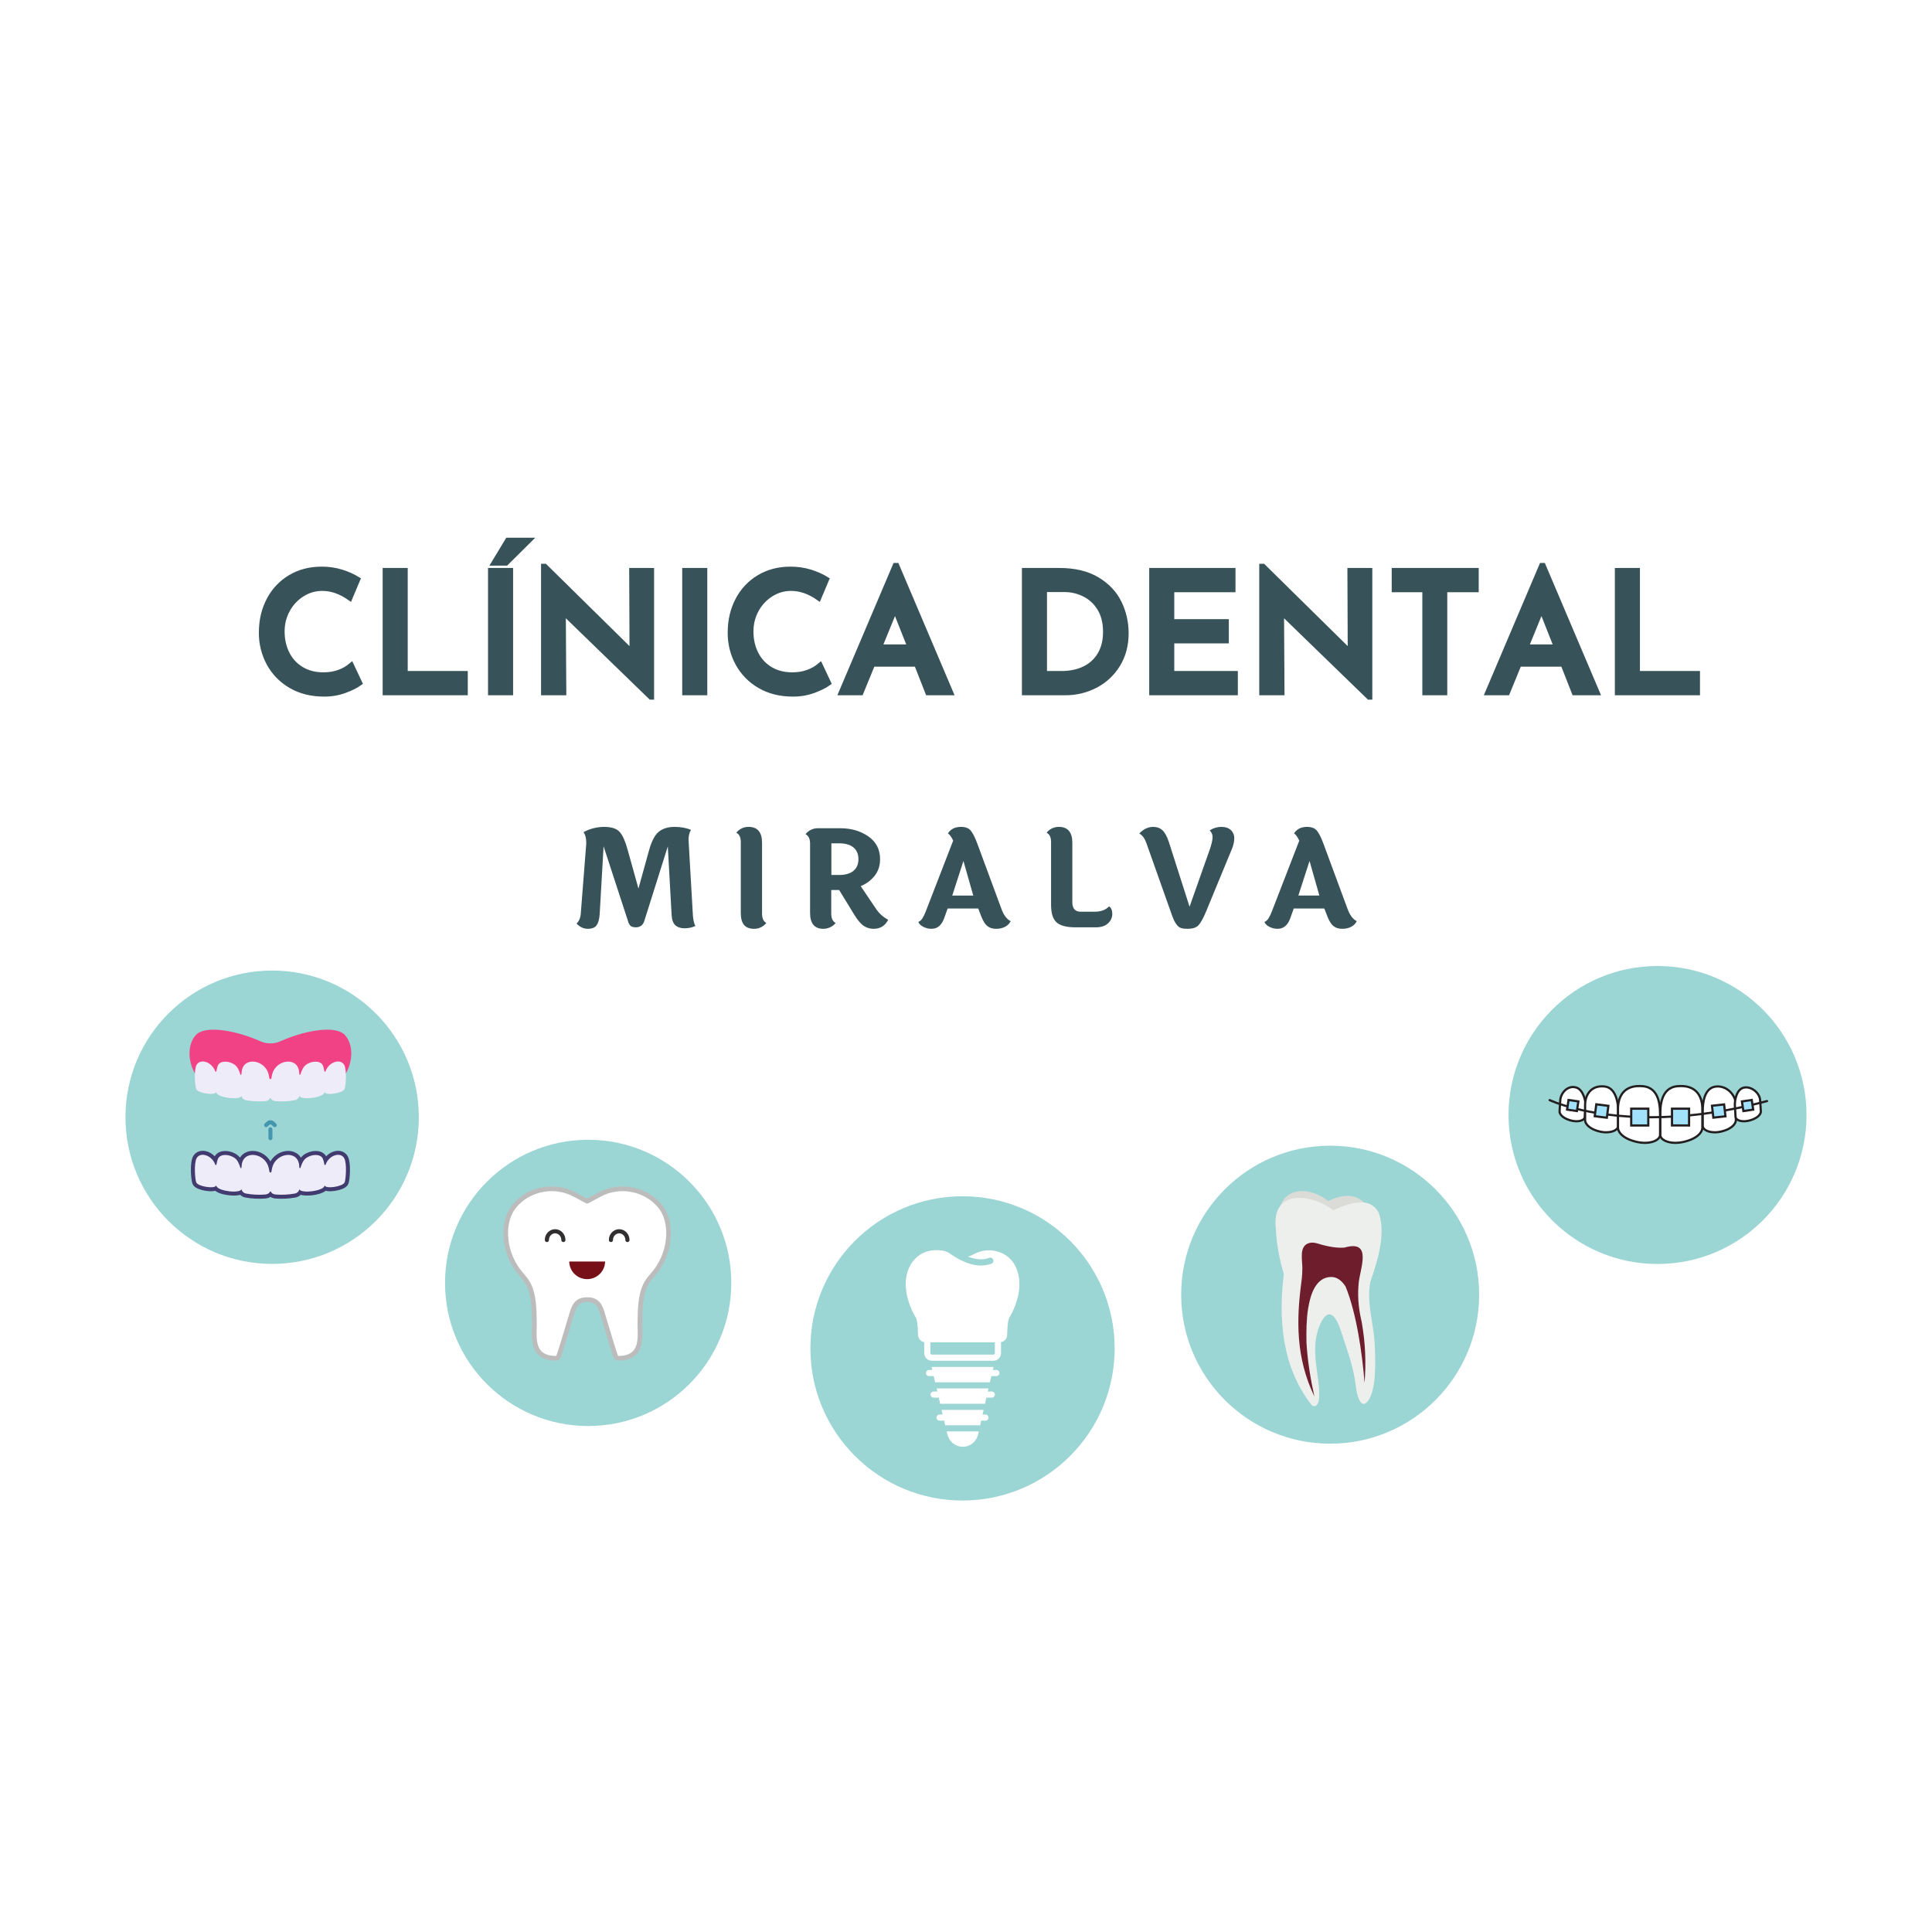
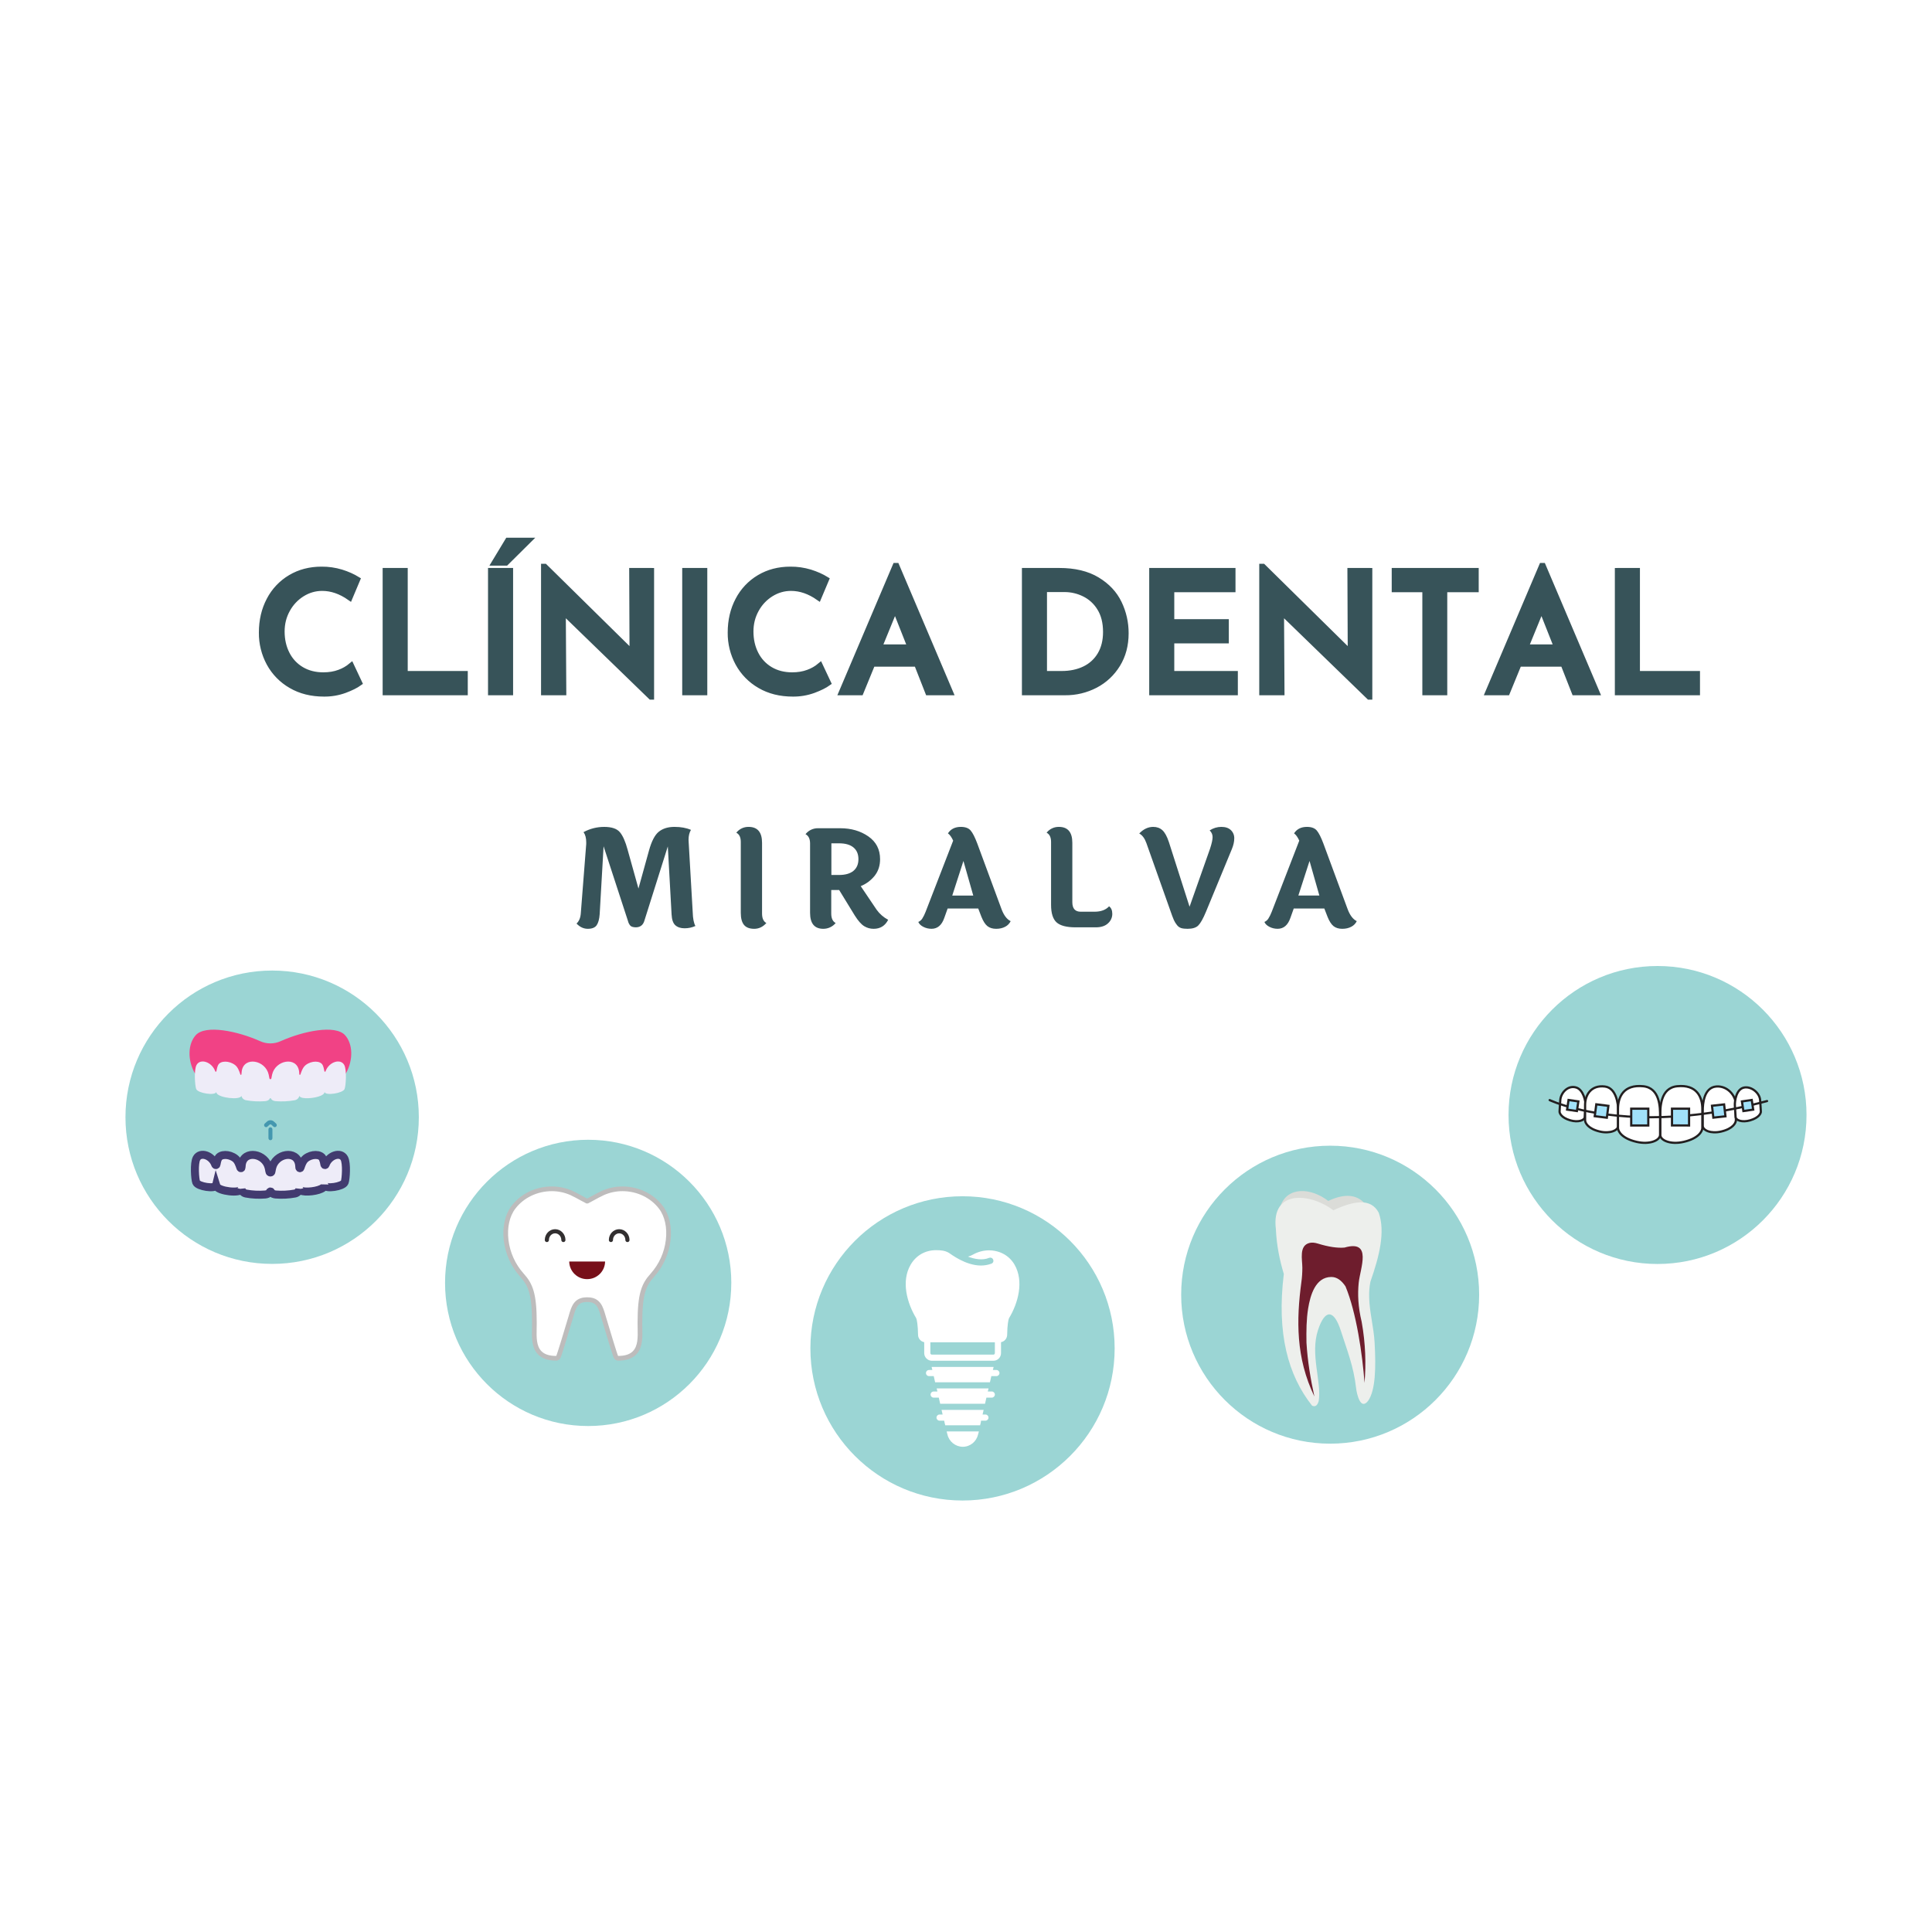
<svg xmlns="http://www.w3.org/2000/svg" width="1400" height="1400" viewBox="0 0 1400 1400">
  <path fill="#fff" d="M0 0h1400v1400H0Z" />
  <path id="logo-title" fill="#375359" stroke="#375359" stroke-width="4" d="M260.48 494.9c-2.58 1.86-6.15 3.64-10.71 5.33a42.67 42.67 0 0 1-14.97 2.55c-9.14 0-17.12-2-23.94-6a41.37 41.37 0 0 1-15.75-16.1 45.72 45.72 0 0 1-5.52-22.26c0-8.81 1.84-16.69 5.52-23.64a40.72 40.72 0 0 1 15.39-16.3c6.58-3.91 14.08-5.87 22.48-5.87a48 48 0 0 1 14.36 2.06c4.41 1.38 8.3 3.11 11.7 5.2l-5.57 13.22c-6.56-4.6-13.22-6.9-20-6.9-5.18 0-10.01 1.4-14.5 4.19a30.54 30.54 0 0 0-10.72 11.39c-2.67 4.8-4 10.07-4 15.8 0 6.06 1.23 11.5 3.69 16.3a27.35 27.35 0 0 0 10.54 11.29c4.57 2.7 9.85 4.04 15.83 4.04 4.28 0 8.14-.64 11.56-1.93a28.36 28.36 0 0 0 8.68-4.97zm32.97-81.32v74.65h43.52v13.58h-57.69v-88.23zm76.36 0v88.23h-14.17v-88.23zm-3.15-5.7h-8.47l9.81-16.24h15.03zm105.32 5.7v91.39h-.35L408 443.27l.36 58.54h-14.3v-91.26h.72l63.4 62.42-.24-59.4zm38.55 0v88.23h-14.17v-88.23zm89.68 81.33c-2.58 1.85-6.15 3.63-10.71 5.32a42.67 42.67 0 0 1-14.97 2.55c-9.14 0-17.12-2-23.94-6a41.37 41.37 0 0 1-15.75-16.1 45.72 45.72 0 0 1-5.52-22.26c0-8.81 1.84-16.69 5.52-23.64a40.72 40.72 0 0 1 15.39-16.3c6.58-3.91 14.08-5.87 22.48-5.87a48 48 0 0 1 14.36 2.06c4.41 1.38 8.3 3.11 11.7 5.2l-5.57 13.22c-6.56-4.6-13.22-6.9-20-6.9-5.18 0-10.01 1.4-14.5 4.19a30.54 30.54 0 0 0-10.72 11.39c-2.67 4.8-4 10.07-4 15.8 0 6.06 1.23 11.5 3.69 16.3a27.35 27.35 0 0 0 10.54 11.29c4.58 2.7 9.85 4.04 15.83 4.04 4.28 0 8.14-.64 11.57-1.93a28.36 28.36 0 0 0 8.67-4.97zm64.13-13.82h-32.12l-8.49 20.72H609.8l39.03-91.87h.84l39.03 91.87h-16.23zm-4.73-12.12-11.03-27.88-11.4 27.88zm82.91-55.4h25.08c11.07 0 20.22 2.2 27.45 6.56 7.24 4.36 12.52 9.98 15.83 16.84a49.85 49.85 0 0 1 4.97 21.94c0 8.56-2 16.1-6 22.6s-9.36 11.52-16.06 15.04a46.6 46.6 0 0 1-21.94 5.26h-29.33zm26.78 74.66c6.3 0 11.85-1.17 16.66-3.51a26.16 26.16 0 0 0 11.28-10.36c2.7-4.56 4.06-10.04 4.06-16.42 0-6.95-1.48-12.74-4.42-17.4a27.07 27.07 0 0 0-11.28-10.23 32.28 32.28 0 0 0-14.11-3.28h-14.8v61.2zm123.99-74.65v13.58h-44.36v23.51h39.52v13.56h-39.52v24h46.06v13.58h-60.23v-88.23zm99.14 0v91.39h-.36l-63.62-61.7.35 58.54h-14.3v-91.26h.73l63.39 62.42-.24-59.4zm77.1 0v13.58h-22.79v74.65h-14.06v-74.65h-22.19v-13.58zm63.26 67.51h-32.12l-8.49 20.72h-13.93l39.03-91.87h.84l39.03 91.87h-16.23zm-4.73-12.12-11.03-27.88-11.4 27.88zm58.3-55.4v74.66h43.52v13.58h-57.7v-88.23zm0 0" />
  <path id="logo-subtitle" fill="#375359" d="M503.92 671a18.56 18.56 0 0 1-7.86 1.67c-2.82 0-5.05-.73-6.69-2.2-1.62-1.47-2.52-4.06-2.71-7.76l-2.74-49.37-17.08 54.16c-.97 2.98-3.05 4.48-6.24 4.48-1.82-.07-3.1-.46-3.8-1.17a7.84 7.84 0 0 1-1.75-3.43l-17.67-54.13-2.83 49.18c-.26 3.63-.99 6.31-2.2 8.05-1.2 1.71-3.34 2.57-6.4 2.57-3.05 0-5.77-1.27-8.17-3.81 1.9-1.75 2.93-4.35 3.12-7.8l3.9-49.84v-1.28c0-3.05-.64-5.49-1.95-7.32a31.04 31.04 0 0 1 15.03-3.8c5.34 0 9.1 1.26 11.27 3.8s4.07 6.84 5.69 12.89l7.81 27.98 7.62-27.5c1.88-6.83 4.26-11.4 7.15-13.7 2.9-2.32 6.68-3.48 11.33-3.48 4.66 0 8.63.73 11.93 2.17-1.15 1.94-1.73 4.34-1.73 7.22 0 .57.03 1.22.1 1.95l2.92 50.51c.13 4.56.78 7.88 1.95 9.96zm48.29-60.28v51.2c0 3.51 1.04 5.82 3.12 6.94-2.48 2.79-5.41 4.19-8.8 4.19-3.37 0-5.84-.95-7.4-2.84-1.55-1.89-2.33-4.8-2.33-8.76v-51.32c0-3.39-1.08-5.63-3.24-6.72a11.1 11.1 0 0 1 8.88-4.22c6.51 0 9.77 3.85 9.77 11.53zm50.24.38v22.94h5.54c4.56 0 8.04-1 10.44-2.98 2.4-1.99 3.62-4.81 3.62-8.48 0-3.68-1.21-6.52-3.62-8.5-2.4-1.99-5.88-2.98-10.44-2.98zm41.15 55.42c-2.2 4.35-5.72 6.53-10.53 6.53a12.8 12.8 0 0 1-6.93-1.96c-2.08-1.3-4.32-3.86-6.74-7.69l-11.31-18.46h-5.74v16.99c0 3.5 1.07 5.81 3.21 6.93a11.58 11.58 0 0 1-8.97 4.19c-6.39 0-9.58-3.87-9.58-11.6V611.2c0-3.32-1.1-5.56-3.3-6.72a11.27 11.27 0 0 1 8.97-4.31h16.2c7.87 0 14.65 1.97 20.33 5.9 5.69 3.94 8.53 9.45 8.53 16.54 0 4.62-1.27 8.57-3.81 11.86a24.83 24.83 0 0 1-10.22 7.66l11.5 17.06a24.23 24.23 0 0 0 8.39 7.33zm46.44-17.57h15.22l-7.12-25.06zm42.32 18.55a8.84 8.84 0 0 1-3.95 4.05c-1.84 1-4.03 1.5-6.57 1.5s-4.63-.64-6.27-1.9c-1.62-1.28-3.08-3.53-4.38-6.77l-2.33-6.05H686.7l-2.43 6.81c-1.83 5.27-4.91 7.9-9.26 7.9-2.08 0-4.05-.46-5.91-1.4-1.86-.95-3.08-2.14-3.67-3.57a6.33 6.33 0 0 0 2.79-2.29 27.49 27.49 0 0 0 2.5-5.02l19.98-51.61c-1.16-2.54-2.42-4.3-3.79-5.26 2.02-3.13 5.14-4.7 9.36-4.7 3.26 0 5.63.89 7.12 2.65 1.5 1.76 3.1 4.91 4.8 9.45l17.45 47.23c1.68 4.62 3.92 7.61 6.71 8.98zm29.28-11.81v-45.56c0-3.39-1.08-5.63-3.23-6.72a11.1 11.1 0 0 1 8.88-4.22c6.5 0 9.76 3.85 9.76 11.53v43.01c0 4.62 2.02 6.93 6.05 6.93h10.05c4.6 0 8.12-1.3 10.53-3.9 1.56 1.1 2.33 2.95 2.33 5.52a9.09 9.09 0 0 1-3.07 6.77c-2.05 1.95-5.02 2.93-8.93 2.93h-14.62c-6.51 0-11.1-1.2-13.77-3.6-2.65-2.41-3.98-6.65-3.98-12.7zm114.91-53.95c2.67-1.7 5.5-2.55 8.48-2.55 3 0 5.31.79 6.93 2.36a7.9 7.9 0 0 1 2.43 5.96c0 2.4-.58 4.99-1.74 7.78l-18.74 45.37c-2.08 5-3.94 8.32-5.58 9.96-1.61 1.62-4.21 2.43-7.78 2.43-1.9 0-3.4-.17-4.55-.5a6.32 6.32 0 0 1-3.12-2.22 16.95 16.95 0 0 1-2.24-3.62 82.11 82.11 0 0 1-2.29-6.05l-17.64-49.75c-1.24-3.44-2.97-5.75-5.17-6.93 3.05-3.19 6.43-4.79 10.14-4.79 2.65 0 4.86.8 6.62 2.4 1.77 1.6 3.33 4.44 4.7 8.54l15 46.91 14.84-42.03c1.24-3.78 1.85-6.6 1.85-8.43 0-1.86-.71-3.47-2.14-4.84zm64.29 47.2h15.22l-7.12-25.05zm42.32 18.56a8.84 8.84 0 0 1-3.95 4.05c-1.85 1-4.04 1.5-6.58 1.5s-4.63-.64-6.26-1.9c-1.62-1.28-3.08-3.53-4.38-6.77l-2.34-6.05H937.5l-2.43 6.81c-1.82 5.27-4.91 7.9-9.26 7.9-2.08 0-4.05-.46-5.9-1.4-1.86-.95-3.09-2.14-3.67-3.57a6.33 6.33 0 0 0 2.78-2.29 27.49 27.49 0 0 0 2.5-5.02l19.98-51.61c-1.15-2.54-2.42-4.3-3.78-5.26 2.01-3.13 5.13-4.7 9.36-4.7 3.25 0 5.63.89 7.12 2.65 1.5 1.76 3.09 4.91 4.79 9.45l17.45 47.23c1.69 4.62 3.92 7.61 6.72 8.98z" />
  <g id="logo-dots">
    <g id="logo-dot-1">
      <path fill="#9bd5d4" d="M303.5 809.58c0 58.7-47.59 106.29-106.29 106.29S90.92 868.28 90.92 809.58s47.59-106.29 106.3-106.29c58.7 0 106.28 47.59 106.28 106.3z" />
      <path fill="#4497af" d="M192.81 816.8c-.4 0-.8-.18-1.08-.52a1.53 1.53 0 0 1 .13-2.1l1.57-1.42a3.77 3.77 0 0 1 5.13.03l1.52 1.4c.59.55.64 1.5.1 2.1a1.4 1.4 0 0 1-2.02.12l-1.51-1.4a.97.97 0 0 0-1.32-.01l-1.57 1.42c-.28.25-.61.37-.95.37M195.96 826.24c-.79 0-1.43-.67-1.43-1.5v-6.36c0-.82.64-1.49 1.43-1.49.8 0 1.44.67 1.44 1.5v6.36c0 .82-.64 1.49-1.44 1.49" />
      <path fill="#f14285" d="M250 750.1c-7.04-7.72-30.22-3-46.68 4.4a17.97 17.97 0 0 1-14.77 0c-16.46-7.4-39.64-12.12-46.68-4.4-5.62 6.17-6.24 17.83-.62 27.76 37.23 18.5 73.69 18.51 109.37 0 5.62-9.93 5-21.6-.62-27.76" />
      <path fill="#eeecf8" d="M249.7 789.15c-1.25 3.12-13.86 4.96-14.5 2.2a6.3 6.3 0 0 1-.2.63c-1.2 2.86-11.04 4.54-15.68 3.58-1.31-.28-2.21-.75-2.38-1.47v-.05a4.1 4.1 0 0 1-3.28 3.21 53.24 53.24 0 0 1-13.9.7c-1.03-.1-2.72-.52-3.2-1.63-.34-.76-.91-.76-1.25 0-.49 1.1-2.17 1.54-3.2 1.62-4.36.38-9.65.14-13.9-.69a4.1 4.1 0 0 1-3.28-3.2v.04c-.81 3.27-16.52 1.55-18.06-2.11a6.37 6.37 0 0 1-.2-.64c-.64 2.77-13.25.93-14.5-2.2-.91-2.26-1.75-13.9.28-17.48 2.74-4.86 11.1-2.18 13.53 4.65.15.44.75.4.83-.07.3-1.81.72-3.4 1.26-4.47 1.66-3.27 8-3.3 12.28 0 1.98 1.53 2.98 4.24 3.83 6.83.14.42.73.35.77-.1.07-.97.15-1.92.25-2.5 1.78-10.68 17.13-7.87 19.5 2.7.2.88.38 1.78.53 2.69a.7.7 0 0 0 .7.62.7.7 0 0 0 .71-.62c.15-.9.33-1.81.53-2.68 2.37-10.58 17.72-13.39 19.5-2.72.05.28.09.65.14 1.06v.1c.04.42.08.88.1 1.35.05.45.64.52.77.1.23-.66.45-1.32.7-1.97.73-1.91 1.66-3.72 3.14-4.86 4.28-3.3 10.62-3.27 12.28 0 .54 1.07.96 2.66 1.26 4.47.08.47.68.51.84.07 2.42-6.83 10.78-9.5 13.52-4.65 2.02 3.58 1.2 15.22.28 17.49" />
-       <path fill="#eeecf8" stroke="#423b6f" stroke-width="5.8" paint-order="stroke fill markers" d="M249.73 856.78c-1.25 3.12-13.86 4.97-14.5 2.2a6.4 6.4 0 0 1-.2.63c-1.2 2.86-11.04 4.54-15.68 3.58-1.31-.27-2.21-.75-2.38-1.46v-.05a4.12 4.12 0 0 1-3.28 3.2 53.43 53.43 0 0 1-13.9.7c-1.03-.1-2.72-.52-3.2-1.63-.34-.76-.91-.76-1.25 0-.49 1.11-2.17 1.54-3.2 1.63-4.36.37-9.65.14-13.9-.7a4.12 4.12 0 0 1-3.28-3.2v.05c-.81 3.26-16.52 1.54-18.06-2.12l-.2-.64c-.64 2.78-13.25.93-14.5-2.19-.91-2.27-1.75-13.9.28-17.5 2.74-4.85 11.1-2.16 13.52 4.67.16.43.76.4.84-.07.3-1.82.72-3.4 1.26-4.48 1.66-3.27 8-3.3 12.28 0 1.98 1.52 2.98 4.24 3.83 6.83.14.43.73.36.77-.1.07-.97.15-1.92.25-2.5 1.78-10.67 17.13-7.87 19.5 2.7.2.88.37 1.78.53 2.69a.7.7 0 0 0 .7.62.7.7 0 0 0 .71-.62c.16-.9.33-1.8.53-2.68 2.37-10.58 17.72-13.38 19.5-2.71.05.27.09.64.13 1.05v.1c.05.43.1.88.12 1.35.04.46.63.53.76.1.23-.66.45-1.32.7-1.97.73-1.91 1.66-3.72 3.14-4.86 4.28-3.3 10.62-3.27 12.28 0a16.6 16.6 0 0 1 1.26 4.48c.08.46.68.5.84.07 2.41-6.83 10.78-9.52 13.51-4.66 2.03 3.58 1.2 15.22.3 17.5" />
+       <path fill="#eeecf8" stroke="#423b6f" stroke-width="5.8" d="M249.73 856.78c-1.25 3.12-13.86 4.97-14.5 2.2a6.4 6.4 0 0 1-.2.63c-1.2 2.86-11.04 4.54-15.68 3.58-1.31-.27-2.21-.75-2.38-1.46v-.05a4.12 4.12 0 0 1-3.28 3.2 53.43 53.43 0 0 1-13.9.7c-1.03-.1-2.72-.52-3.2-1.63-.34-.76-.91-.76-1.25 0-.49 1.11-2.17 1.54-3.2 1.63-4.36.37-9.65.14-13.9-.7a4.12 4.12 0 0 1-3.28-3.2v.05c-.81 3.26-16.52 1.54-18.06-2.12l-.2-.64c-.64 2.78-13.25.93-14.5-2.19-.91-2.27-1.75-13.9.28-17.5 2.74-4.85 11.1-2.16 13.52 4.67.16.43.76.4.84-.07.3-1.82.72-3.4 1.26-4.48 1.66-3.27 8-3.3 12.28 0 1.98 1.52 2.98 4.24 3.83 6.83.14.43.73.36.77-.1.07-.97.15-1.92.25-2.5 1.78-10.67 17.13-7.87 19.5 2.7.2.88.37 1.78.53 2.69a.7.7 0 0 0 .7.62.7.7 0 0 0 .71-.62c.16-.9.33-1.8.53-2.68 2.37-10.58 17.72-13.38 19.5-2.71.05.27.09.64.13 1.05v.1c.05.43.1.88.12 1.35.04.46.63.53.76.1.23-.66.45-1.32.7-1.97.73-1.91 1.66-3.72 3.14-4.86 4.28-3.3 10.62-3.27 12.28 0a16.6 16.6 0 0 1 1.26 4.48c.08.46.68.5.84.07 2.41-6.83 10.78-9.52 13.51-4.66 2.03 3.58 1.2 15.22.3 17.5" />
    </g>
    <g id="logo-dot-2">
      <path fill="#9bd5d4" d="M529.92 929.64c0 57.28-46.44 103.71-103.72 103.71S322.5 986.92 322.5 929.64c0-57.28 46.43-103.72 103.71-103.72 57.28 0 103.72 46.44 103.72 103.72z" />
      <path fill="#fff" stroke="#bdbcbc" stroke-width="3.4" d="M447.94 984.25c-1.3 0-1.67-1.05-2-2a96.8 96.8 0 0 1-.79-2.34c-.59-1.81-1.4-4.39-2.4-7.64-1.93-6.28-4.12-13.55-5.4-17.87l-.3-1.03c-1.73-5.92-3.37-11.51-11.06-11.58l-.32.01h-.15l-.56-.01c-7.7.07-9.32 5.66-11.05 11.58l-.3 1.03a2057.1 2057.1 0 0 1-5.4 17.87c-1.01 3.25-1.82 5.82-2.4 7.64-.34 1.02-.6 1.81-.8 2.35-.33.93-.7 2-2 2-5.38 0-9.27-1.3-11.88-3.94-4.24-4.3-4.09-11.24-3.94-17.96.03-1.22.05-2.48.05-3.7 0-21.1-2.79-27.74-9.04-34.64a46.16 46.16 0 0 1-11.45-25.4c-1.09-9.21.82-17.86 5.25-23.7 6.37-8.43 16.79-13.46 27.86-13.46 4.95 0 9.72 1.01 14.2 3 2.24 1 5.36 2.72 7.87 4.1 1.3.73 2.75 1.53 3.33 1.8h.43c.58-.27 2.03-1.07 3.33-1.8 2.51-1.38 5.64-3.1 7.87-4.1a34.7 34.7 0 0 1 14.2-3c11.08 0 21.49 5.03 27.86 13.45 4.43 5.85 6.34 14.5 5.24 23.72a46.16 46.16 0 0 1-11.44 25.4c-6.25 6.9-9.04 13.53-9.04 34.63 0 1.22.02 2.49.05 3.71.15 6.71.3 13.66-3.94 17.95-2.6 2.65-6.5 3.93-11.88 3.93" />
      <path fill="#fff" stroke="#322f30" stroke-linecap="round" stroke-width="3" d="M442.7 898.55c0-3.5 2.69-6.33 5.98-6.33 3.31 0 5.99 2.84 5.99 6.33M396.28 898.55c0-3.5 2.68-6.33 5.98-6.33 3.3 0 5.99 2.84 5.99 6.33" />
      <path fill="#770f19" d="M412.48 914.14a12.94 12.94 0 0 0 13 12.77c7.13 0 12.92-5.7 12.99-12.77h-25.99" />
    </g>
    <g id="logo-dot-3">
      <path fill="#9bd5d4" d="M807.72 977.09c0 60.88-49.35 110.24-110.24 110.24-60.88 0-110.24-49.36-110.24-110.24 0-60.88 49.36-110.24 110.24-110.24 60.89 0 110.24 49.36 110.24 110.24z" />
      <path fill="#fff" d="M704.55 1037.26h-18.58l.55 2.12a11.52 11.52 0 0 0 11.13 9.01c5.35 0 9.9-3.67 11.13-9.01l.56-2.12h-1.9zM714.24 1025.02H712l.78-3.34h-30.5l.78 3.34h-2.22c-1.23 0-2.23 1-2.23 2.22 0 1.23 1 2.23 2.23 2.23h3.34l.33 1.56.44 1.78h25.27l.45-1.78.22-1.56h3.34a2.23 2.23 0 0 0 0-4.45zM718.69 1008.32h-2.9l.56-2.22h-37.62l.56 2.22h-2.9a2.23 2.23 0 0 0 0 4.45h3.9l1 4.46h32.5l1-4.46h3.9c1.22 0 2.23-1 2.23-2.22 0-1.23-1-2.23-2.23-2.23zM722.03 992.74h-2.56l.55-2.23h-44.96l.56 2.23h-2.56a2.23 2.23 0 0 0 0 4.45h3.56l1 4.45H717.35l1-4.45h3.68c1.22 0 2.22-1 2.22-2.22 0-1.23-1-2.23-2.22-2.23zM735.16 916.39a20.48 20.48 0 0 0-10.46-8.9 23.16 23.16 0 0 0-7.9-1.46c-4.12 0-8.24 1.12-11.8 3.12a14.1 14.1 0 0 1-3.56 1.45c4.78 1.78 10.35 2.9 15.36.89a2.22 2.22 0 0 1 2.9 1.33 2.18 2.18 0 0 1-1.34 2.9c-2.45.89-5.01 1.33-7.46 1.33-11.35 0-21.7-8.23-23.38-9.23-2.78-1.67-6.12-1.9-9.23-1.9-7.8 0-14.47 3.79-18.37 10.47-7.12 12.13-2.56 28.04 4 38.84.45.9 1.23 4.9 1.34 12.02 0 2.67 2 4.9 4.46 5.34v7.9a5.58 5.58 0 0 0 5.56 5.57h44.52a5.51 5.51 0 0 0 5.57-5.56v-7.9a5.48 5.48 0 0 0 4.45-5.35c.11-7.12.89-11.13 1.34-12.02 6.56-10.8 11.01-26.71 4-38.84zm-14.24 64.1c0 .67-.45 1.12-1.12 1.12h-44.52c-.67 0-1.11-.45-1.11-1.11v-7.8h46.75z" />
    </g>
    <g id="logo-dot-4">
      <path fill="#9bd5d4" d="M1071.85 938.18c0 59.62-48.34 107.96-107.96 107.96-59.63 0-107.97-48.34-107.97-107.96 0-59.63 48.34-107.97 107.97-107.97 59.62 0 107.96 48.34 107.96 107.97z" />
      <path fill="#dbdcd8" fill-rule="evenodd" d="M988.74 871.83c-5.8-6.19-14.28-7.19-26.25-1.6-12.5-9.66-29.67-10.6-34.63 3.76 7.87-9.79 26.67-5.52 38.28 3.46 8.66-4.05 16.48-6.44 22.6-5.62" />
      <path fill="#edefec" fill-rule="evenodd" d="M930.3 923.18c-5.3 43.12 3.1 73.45 20.47 95.41 2.08.97 3.79.27 4.82-3.36 2.2-14.02-6.36-33.75-.5-51.46 5.12-15.55 11.62-14.78 16.5.46 4.56 14.28 9.26 25.62 11.08 41.57.48 4.3 3.23 16.63 8.8 9.19 5.27-7.7 5.65-23.68 4.63-42-.64-11.42-3.67-21.77-3.95-32.69-.12-4.06.16-7.94.92-11.6 6.47-18.43 10.88-36.06 5.99-49.98-5.68-10.71-18.02-8.63-32.89-1.7-15.9-12.28-45.32-15.75-41.62 13.71.54 11.9 2.77 22.46 5.75 32.45" />
      <path fill="#6e1d2d" fill-rule="evenodd" d="M952.46 1011.95c-13.5-28.02-13.1-55.54-9.43-82.92.47-3.34.7-6.8.7-10.34 0-6.02-2.59-16.1 5.23-18.02 1.69-.4 3.7-.25 6.03.48 7.84 2.42 14.24 3.34 19.32 2.88 20.32-5.88 11.32 14.88 10.25 25.6-.83 8.26-.44 17.45 2.16 28.25 2.86 15.96 3.2 30.5 2.08 44.22-1.53-20.57-5.9-50.92-13.8-69.94-2.91-4.36-6.3-6.86-10.34-6.82-11.43.1-15.16 13.17-16.73 22.82-1.28 7.82-1.36 16.28-1.21 24.85.8 13.34 2.94 26.25 5.74 38.94" />
    </g>
    <g id="logo-dot-5">
      <path fill="#9bd5d4" d="M1309.07 807.97c0 59.62-48.34 107.96-107.96 107.96-59.63 0-107.97-48.34-107.97-107.96 0-59.63 48.34-107.97 107.97-107.97 59.63 0 107.96 48.34 107.96 107.97z" />
      <g fill="#fff" stroke="#231f20" stroke-width="1.6">
        <path d="M1203.06 822.3v-13.6c0-6.04.01-20.37 12.3-21.57 14.14-1.4 18.23 7.7 18.23 16.49v13.77c0 2.18-2.52 7.52-13.52 10.05-9.53 2.2-17.01-1.07-17.01-5.14M1233.87 815.8v-11.02c0-4.88.81-16.61 9.67-17.45 7.92-.74 14.34 6.24 14.34 13.34v11.15c0 1.77-1.98 6.08-10.63 8.13-7.5 1.77-13.38-.87-13.38-4.16" />
        <path d="m1257.67 809.43-.51-8.07c-.23-3.58 1-12.15 6.63-13.27 5.35-1.05 11.34 3.9 11.67 9.1l.52 8.19c.09 1.3-1.24 4.55-7.8 6.47-5.7 1.65-10.35 0-10.51-2.42M1148.43 809.43l.51-8.07c.23-3.58-1.72-11.67-6.63-13.27-6.19-2-11.33 3.9-11.67 9.1l-.52 8.19c-.08 1.3 1.24 4.55 7.8 6.47 5.7 1.65 10.35 0 10.5-2.42" />
        <path d="M1172.63 815.8v-11.02c0-4.88-1.44-16.43-9.68-17.45-10.11-1.24-14.33 6.24-14.33 13.34v11.15c0 1.77 1.98 6.08 10.62 8.13 7.5 1.77 13.39-.87 13.39-4.16" />
        <path d="M1202.97 822.3v-13.6c0-6.04 0-20.37-12.3-21.57-14.14-1.4-18.22 7.7-18.22 16.49v13.77c0 2.18 2.51 7.52 13.5 10.05 9.54 2.2 17.02-1.07 17.02-5.14" />
      </g>
      <path fill="#231f20" d="M1122.58 797.88c.09.04 26.18 12.5 73.77 12.5 23.19 0 51.48-2.95 84.34-11.75a.78.78 0 0 0 .57-.97.8.8 0 0 0-.99-.55c-32.73 8.76-60.87 11.7-83.92 11.7-23.65 0-41.94-3.09-54.3-6.18a139.11 139.11 0 0 1-14.04-4.25 82.97 82.97 0 0 1-4.66-1.88l-.05-.02-.01-.01a.8.8 0 0 0-1.08.36c-.19.4-.02.86.37 1.05" />
      <g fill="#a1e1f9" stroke="#231f20" stroke-width="1.6">
        <path d="m1142.68 805.1-7.11-1.03 1.06-6.98 7.1 1.04zM1155.61 808.83l1.13-8.6 8.76 1.11-1.12 8.6zM1194.41 815.55h-12.37V803.4h12.37zM1223.96 815.55V803.4h-12.37v12.14zM1250.33 808.92l-.98-8.62-8.78.96.98 8.62zM1270.43 804.07l-1.05-6.98-7.11 1.05 1.06 6.97z" />
      </g>
    </g>
  </g>
</svg>
